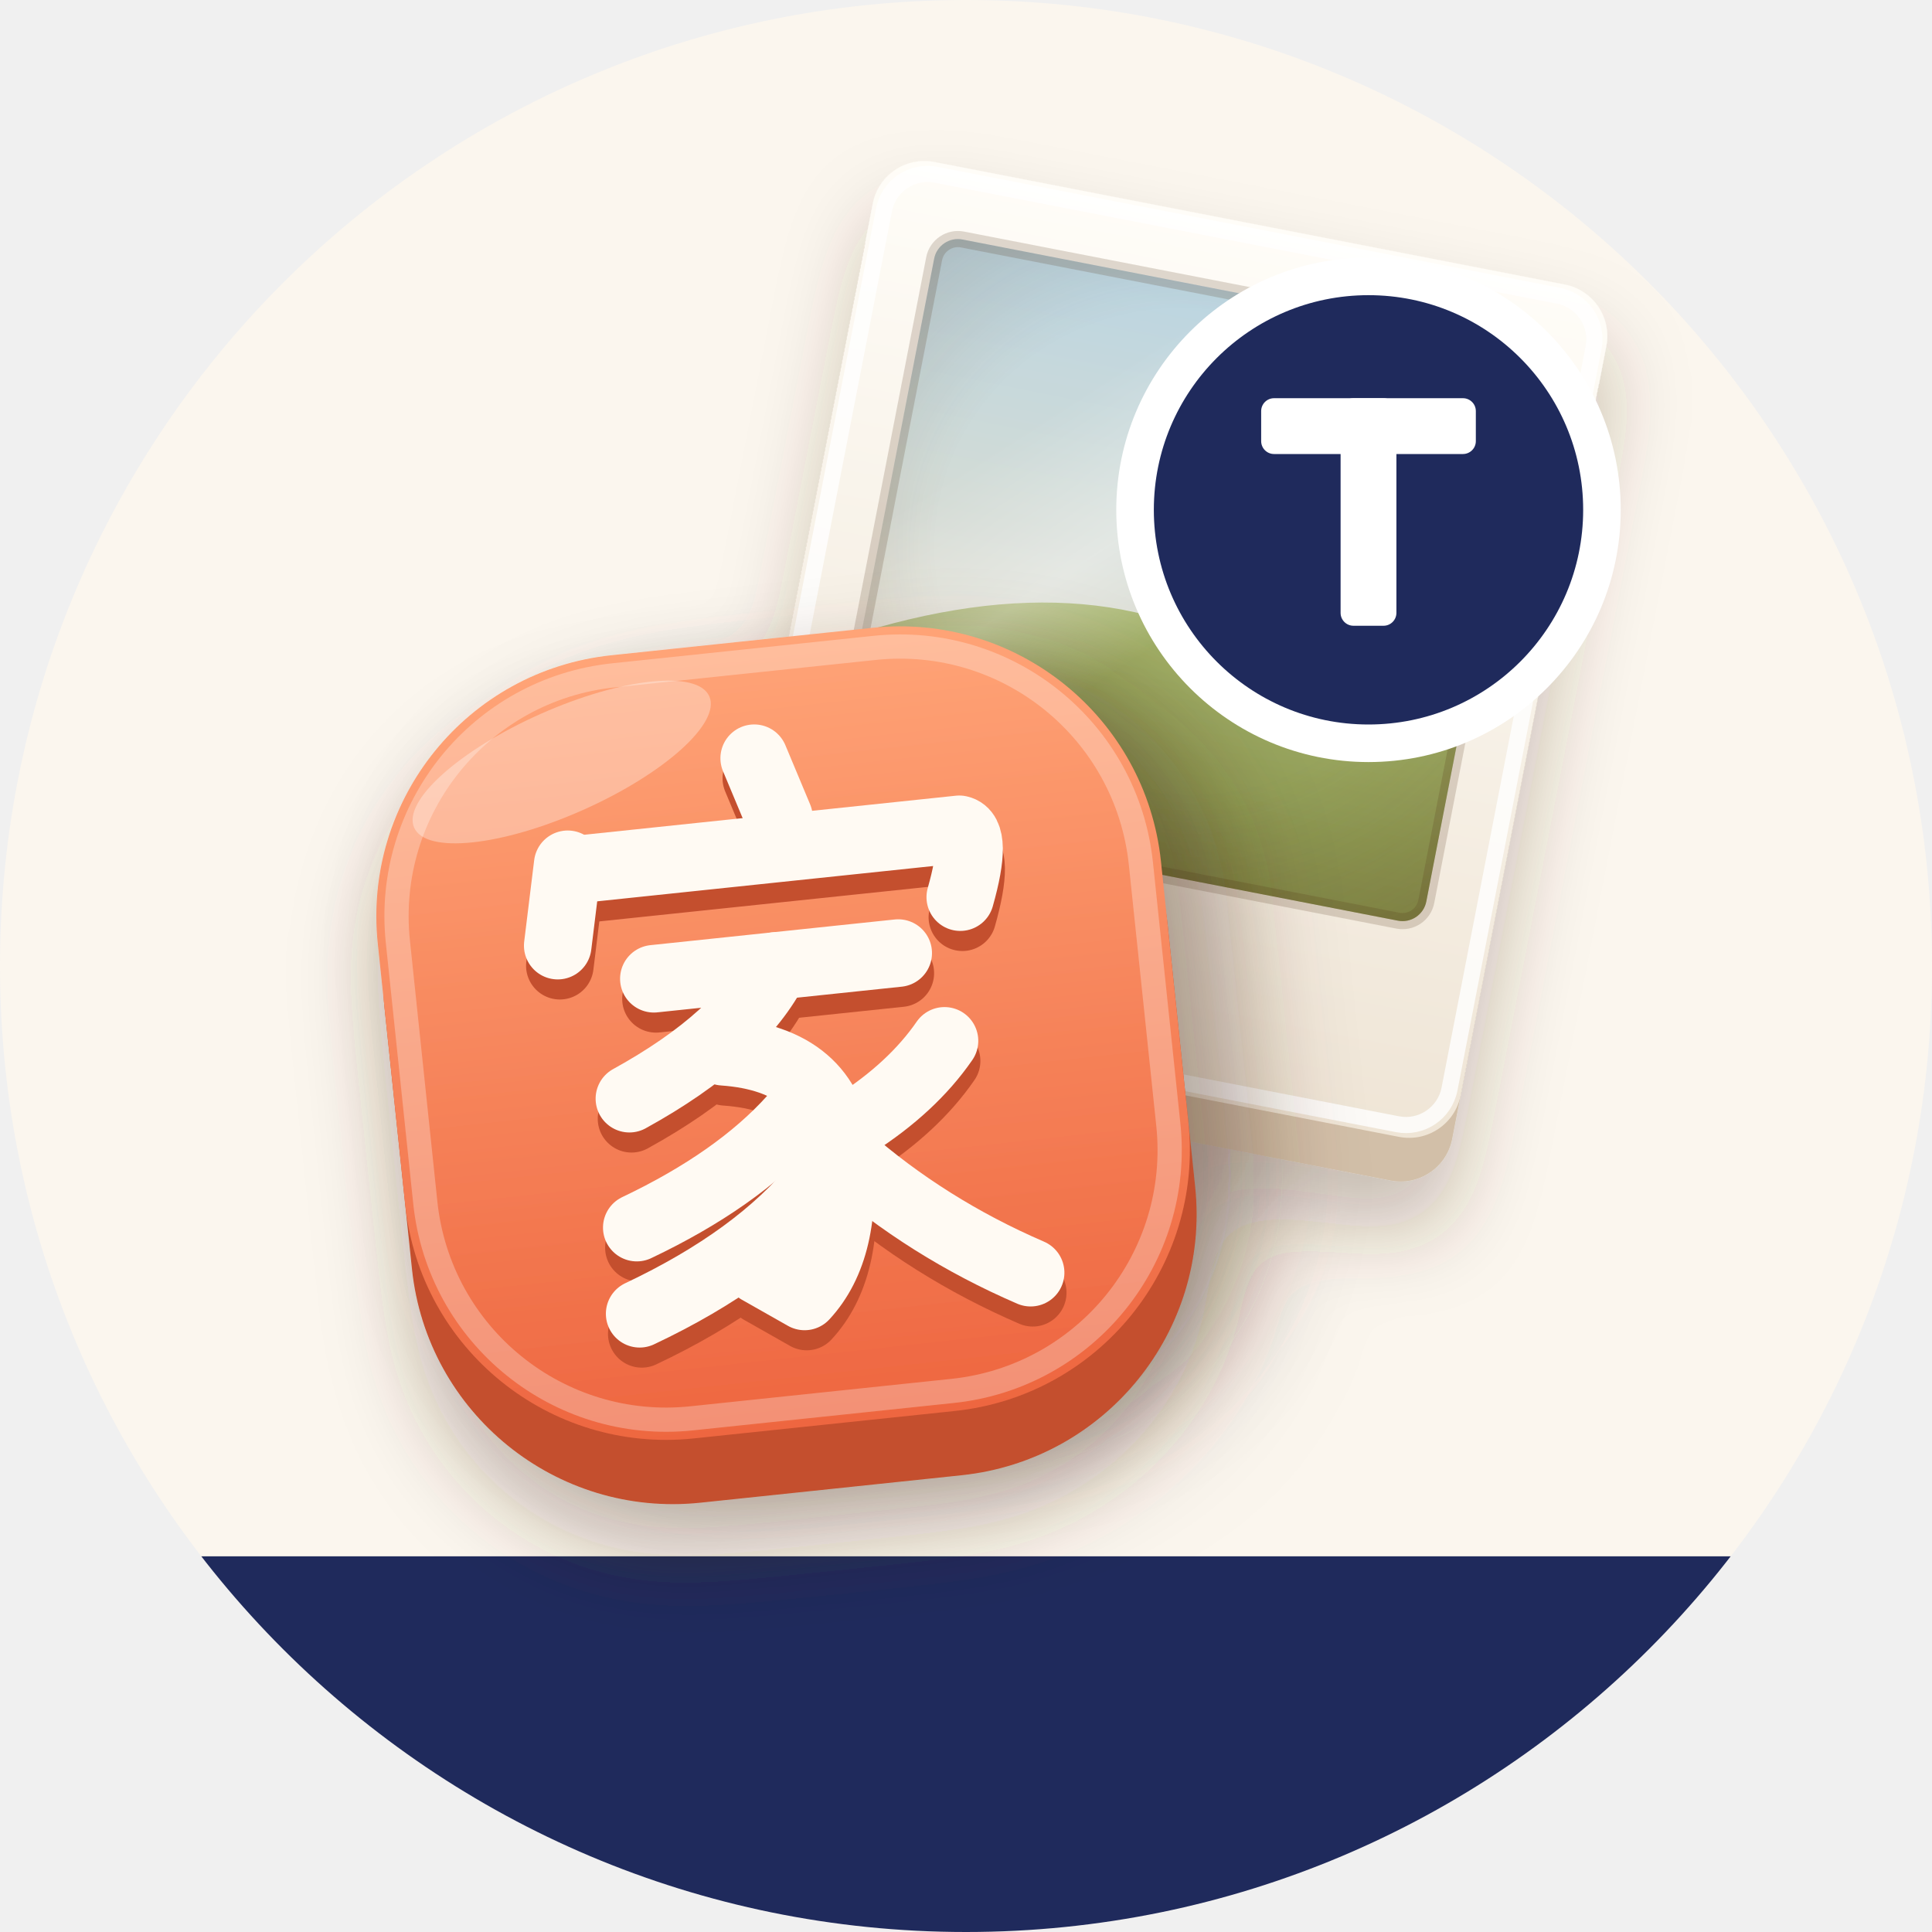
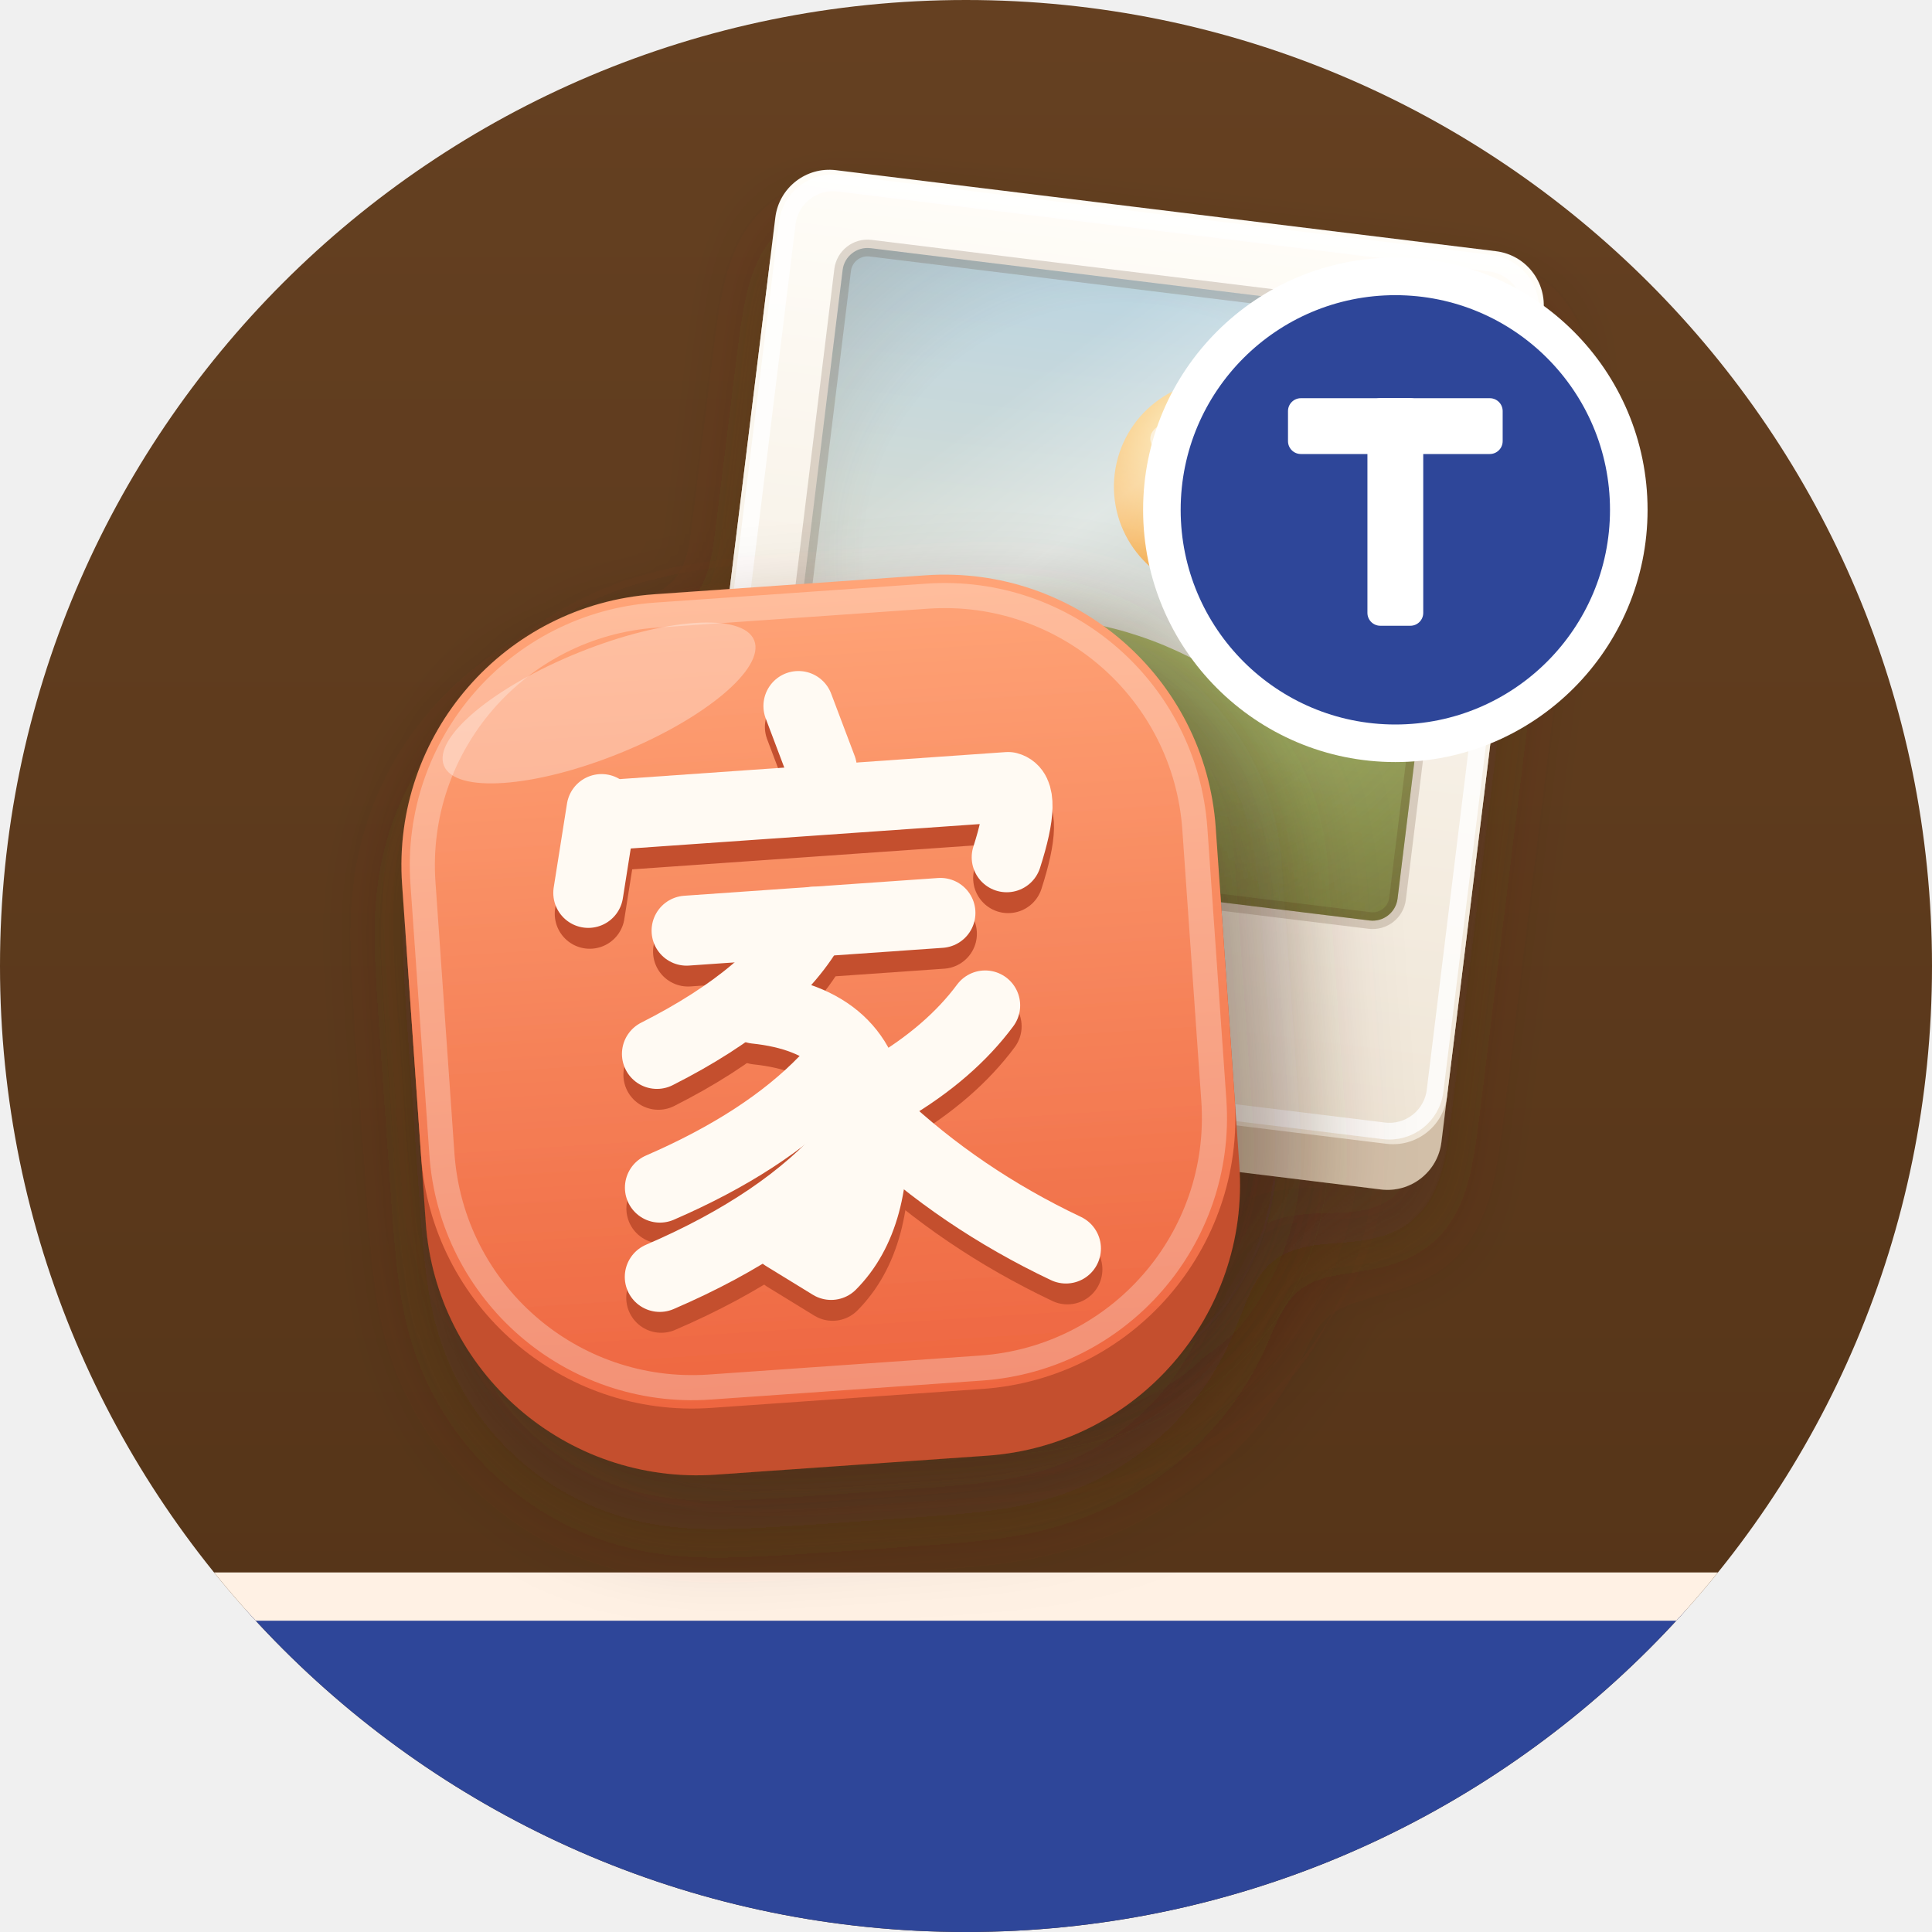
<svg xmlns="http://www.w3.org/2000/svg" viewBox="18 18 72 72" width="72" height="72" role="img">
  <defs>
    <filter id="ds" x="-30%" y="-30%" width="160%" height="170%">
      <feGaussianBlur in="SourceAlpha" stdDeviation="2" />
      <feOffset dy="2.6" result="b" />
      <feFlood flood-color="#4E2F14" flood-opacity=".28" />
      <feComposite in2="b" operator="in" />
      <feMerge>
        <feMergeNode />
        <feMergeNode in="SourceGraphic" />
      </feMerge>
    </filter>
    <filter id="cast" x="-40%" y="-40%" width="180%" height="180%">
      <feGaussianBlur stdDeviation="2.4" />
    </filter>
    <linearGradient id="card" x1="0" y1="0" x2="0" y2="1">
      <stop offset="0" stop-color="#FFFDF8" />
      <stop offset="1" stop-color="#EFE5D6" />
    </linearGradient>
    <linearGradient id="sky" x1="0" y1="0" x2="0" y2="1">
      <stop offset="0" stop-color="#B9D9EC" />
      <stop offset="1" stop-color="#F3E8D2" />
    </linearGradient>
    <linearGradient id="hillFar" x1="0" y1="0" x2="0" y2="1">
      <stop offset="0" stop-color="#C9AE8E" />
      <stop offset="1" stop-color="#B79A7A" />
    </linearGradient>
    <linearGradient id="hillNear" x1="0" y1="0" x2="0" y2="1">
      <stop offset="0" stop-color="#9FB36A" />
      <stop offset="1" stop-color="#7C8C48" />
    </linearGradient>
    <linearGradient id="seal" x1="0" y1="0" x2="0" y2="1">
      <stop offset="0" stop-color="#FFA477" />
      <stop offset="1" stop-color="#EE6640" />
    </linearGradient>
    <radialGradient id="sun" cx=".35" cy=".3" r=".75">
      <stop offset="0" stop-color="#FFF0B8" />
      <stop offset="1" stop-color="#F59A2A" />
    </radialGradient>
    <radialGradient id="vig" cx=".5" cy=".45" r=".75">
      <stop offset=".55" stop-color="#5A3716" stop-opacity="0" />
      <stop offset="1" stop-color="#5A3716" stop-opacity="0.2" />
    </radialGradient>
    <linearGradient id="sheen" x1="0" y1="0" x2="1" y2="1">
      <stop offset=".25" stop-color="#fff" stop-opacity="0" />
      <stop offset=".42" stop-color="#fff" stop-opacity=".35" />
      <stop offset=".55" stop-color="#fff" stop-opacity="0" />
    </linearGradient>
+     <linearGradient id="bgg" x1="0" y1="0" x2="0" y2="1">
+       <stop offset="0" stop-color="#6A4424" />
+       <stop offset="1" stop-color="#4E2F14" />
+     </linearGradient>
    <clipPath id="lc2">
      <circle cx="54" cy="54" r="36" />
    </clipPath>
  </defs>
  <g clip-path="url(#lc2)">
-     <rect width="108" height="108" fill="#FBF6EE" />
-     <rect x="0" y="76" width="108" height="32" fill="#1F2A5C" />
-     <g transform="translate(26 22) scale(0.875)">
+     <rect width="108" height="108" fill="url(#bgg)" />
+     <rect x="0" y="78" width="108" height="30" fill="#2E4699" />
+     <rect x="0" y="76.6" width="108" height="1.8" fill="#FFF1E4" />
+     <g transform="translate(25 20) scale(0.90625)">
      <g filter="url(#ds)" transform="translate(4 4.6) scale(0.86)">
-         <g transform="rotate(11 42.5 21.5)">
-           <rect x="24" y="2.2" width="37" height="43" rx="2.6" fill="#D2BFA8" />
-           <rect x="24" y="0" width="37" height="43" rx="2.6" fill="url(#card)" />
-           <rect x="24.6" y="0.6" width="35.8" height="41.8" rx="2.2" fill="none" stroke="#fff" stroke-opacity=".8" stroke-width=".8" />
+         <g transform="rotate(7 39.5 23.5)">
+           <rect x="21" y="4.2" width="37" height="43" rx="2.6" fill="#D2BFA8" />
+           <rect x="21" y="2" width="37" height="43" rx="2.6" fill="url(#card)" />
+           <rect x="21.6" y="2.6" width="35.8" height="41.8" rx="2.2" fill="none" stroke="#fff" stroke-opacity=".8" stroke-width=".8" />
          <clipPath id="ph">
-             <rect x="27.5" y="3.5" width="30" height="29" rx="1.2" />
+             <rect x="24.5" y="5.5" width="30" height="29" rx="1.2" />
          </clipPath>
          <g clip-path="url(#ph)">
-             <rect x="27.5" y="3.5" width="30" height="29" fill="url(#sky)" />
-             <circle cx="46.7" cy="12.78" r="5.1" fill="url(#sun)" />
-             <ellipse cx="44.915" cy="10.842" rx="1.836" ry="1.02" fill="#fff" opacity=".65" />
-             <path d="M26.00 24.38 Q38.00 17.42 47.30 21.48 Q53.30 19.45 59.00 20.90 L59.00 33.95 L26.00 33.95 Z" fill="url(#hillNear)" />
-             <rect x="27.5" y="3.5" width="30" height="29" fill="#D9A15C" opacity="0.08" />
-             <rect x="27.5" y="3.5" width="30" height="29" fill="url(#vig)" />
-             <rect x="27.5" y="3.5" width="30" height="29" fill="url(#sheen)" />
+             <rect x="24.5" y="5.5" width="30" height="29" fill="url(#sky)" />
+             <circle cx="43.7" cy="14.78" r="5.1" fill="url(#sun)" />
+             <ellipse cx="41.915" cy="12.842" rx="1.836" ry="1.02" fill="#fff" opacity=".65" />
+             <path d="M23.00 26.38 Q35.00 19.42 44.30 23.48 Q50.30 21.45 56.00 22.90 L56.00 35.95 L23.00 35.95 Z" fill="url(#hillNear)" />
+             <rect x="24.5" y="5.5" width="30" height="29" fill="#D9A15C" opacity="0.08" />
+             <rect x="24.5" y="5.5" width="30" height="29" fill="url(#vig)" />
+             <rect x="24.5" y="5.5" width="30" height="29" fill="url(#sheen)" />
          </g>
-           <rect x="27.5" y="3.5" width="30" height="29" rx="1.2" fill="none" stroke="#4E2F14" stroke-opacity=".18" stroke-width=".8" />
+           <rect x="24.5" y="5.5" width="30" height="29" rx="1.2" fill="none" stroke="#4E2F14" stroke-opacity=".18" stroke-width=".8" />
        </g>
-         <g transform="rotate(-6 23.5 40.5)">
-           <rect x="7" y="23" width="39" height="39" rx="13" fill="#3A1A10" opacity=".38" filter="url(#cast)" />
-           <rect x="4" y="24.2" width="39" height="39" rx="13" fill="#C44F2E" />
-           <rect x="4" y="21" width="39" height="39" rx="13" fill="url(#seal)" />
-           <rect x="5" y="22" width="37" height="37" rx="12" fill="none" stroke="#fff" stroke-opacity=".28" stroke-width="1.2" />
-           <g transform="translate(8.29 26.29) scale(0.3042)" fill="none" stroke="#C44F2E" stroke-width="11" stroke-linecap="round" stroke-linejoin="round">
+         <g transform="rotate(-4 25.5 39.5)">
+           <rect x="9" y="22" width="39" height="39" rx="13" fill="#3A1A10" opacity=".38" filter="url(#cast)" />
+           <rect x="6" y="23.2" width="39" height="39" rx="13" fill="#C44F2E" />
+           <rect x="6" y="20" width="39" height="39" rx="13" fill="url(#seal)" />
+           <rect x="7" y="21" width="37" height="37" rx="12" fill="none" stroke="#fff" stroke-opacity=".28" stroke-width="1.2" />
+           <g transform="translate(10.29 25.29) scale(0.3042)" fill="none" stroke="#C44F2E" stroke-width="11" stroke-linecap="round" stroke-linejoin="round">
            <path d="M50 5 L53 15" />
            <path d="M18 19 L15 32" />
            <path d="M18 20 L82 20 Q85 21 81 31" />
            <path d="M30 39 L70 39" />
            <path d="M50 39 Q43 50 24 58" />
            <path d="M40 52 Q57 55 57 70 Q57 86 49 93 L42 88" />
            <path d="M50 64 Q40 73 23 79" />
            <path d="M53 75 Q42 86 22 93" />
            <path d="M76 54 Q70 61 60 66" />
            <path d="M58 71 Q70 84 86 93" />
          </g>
-           <g transform="translate(8.29 25.29) scale(0.3042)" fill="none" stroke="#FFFAF3" stroke-width="11" stroke-linecap="round" stroke-linejoin="round">
+           <g transform="translate(10.29 24.29) scale(0.3042)" fill="none" stroke="#FFFAF3" stroke-width="11" stroke-linecap="round" stroke-linejoin="round">
            <path d="M50 5 L53 15" />
            <path d="M18 19 L15 32" />
            <path d="M18 20 L82 20 Q85 21 81 31" />
            <path d="M30 39 L70 39" />
            <path d="M50 39 Q43 50 24 58" />
            <path d="M40 52 Q57 55 57 70 Q57 86 49 93 L42 88" />
            <path d="M50 64 Q40 73 23 79" />
            <path d="M53 75 Q42 86 22 93" />
            <path d="M76 54 Q70 61 60 66" />
            <path d="M58 71 Q70 84 86 93" />
          </g>
-           <ellipse cx="14" cy="26" rx="8" ry="2.6" fill="#fff" opacity=".32" transform="rotate(-18 14 26)" />
+           <ellipse cx="16" cy="25" rx="8" ry="2.6" fill="#fff" opacity=".32" transform="rotate(-18 16 25)" />
        </g>
      </g>
    </g>
-     <circle cx="69" cy="37" r="9.4" fill="#fff" />
-     <circle cx="69" cy="37" r="8" fill="#1F2A5C" />
-     <rect x="65" y="32.84" width="8" height="2.08" rx="0.48" fill="#fff" />
-     <rect x="67.96" y="32.84" width="2.08" height="8.48" rx="0.48" fill="#fff" />
+     <circle cx="70" cy="37" r="9.4" fill="#fff" />
+     <circle cx="70" cy="37" r="8" fill="#2E4699" />
+     <rect x="66" y="32.84" width="8" height="2.08" rx="0.48" fill="#fff" />
+     <rect x="68.96" y="32.84" width="2.08" height="8.48" rx="0.48" fill="#fff" />
  </g>
</svg>
